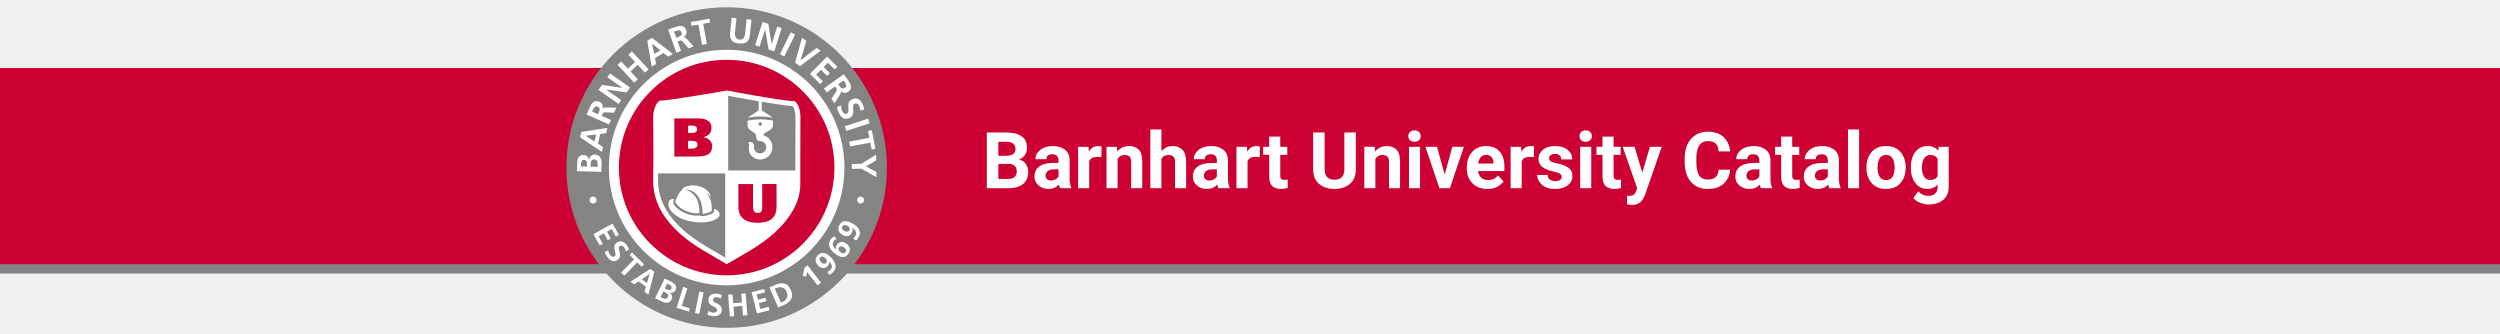
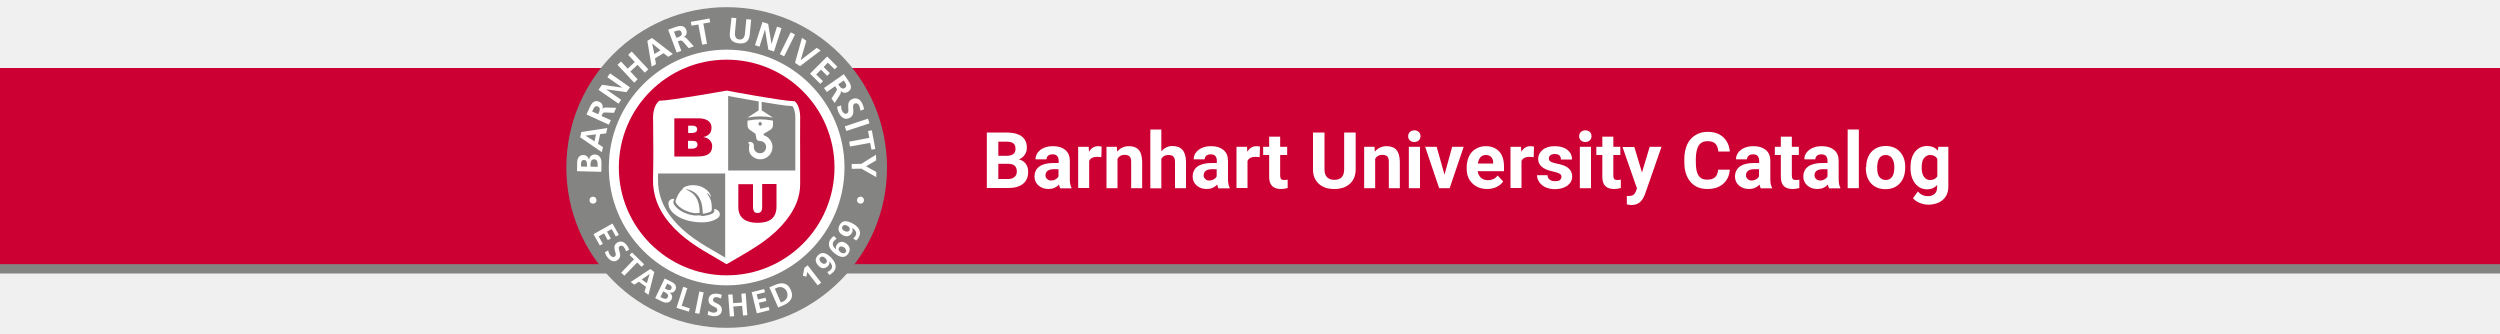
- <svg xmlns="http://www.w3.org/2000/svg" viewBox="0 0 1500 200">
-   <defs>
-     <style>
-       .cls-1 {
-         letter-spacing: 0em;
-       }
- 
-       .cls-2, .cls-3 {
-         fill: #fff;
-       }
- 
-       .cls-3 {
-         font-family: Roboto, 'Roboto';
-         font-size: 47px;
-         font-weight: 700;
-       }
- 
-       .cls-4 {
-         fill: none;
-         stroke-width: 1.77px;
-       }
- 
-       .cls-4, .cls-5 {
-         stroke: #fff;
-         stroke-miterlimit: 10;
-       }
- 
-       .cls-6 {
-         letter-spacing: 0em;
-       }
- 
-       .cls-7 {
-         letter-spacing: 0em;
-       }
- 
-       .cls-8 {
-         fill: #848482;
-       }
- 
-       .cls-9 {
-         letter-spacing: -.01em;
-       }
- 
-       .cls-10, .cls-5 {
-         fill: #c03;
-       }
- 
-       .cls-11 {
-         letter-spacing: .02em;
-       }
- 
-       .cls-5 {
-         stroke-width: 6px;
-       }
- 
-       .cls-12 {
-         letter-spacing: 0em;
-       }
- 
-       .cls-13 {
-         letter-spacing: 0em;
-       }
-     </style>
-   </defs>
-   <g id="Layer_2" data-name="Layer 2">
+ <svg xmlns="http://www.w3.org/2000/svg" version="1.1" id="Layer_1" x="0px" y="0px" viewBox="0 0 1500 200" style="enable-background:new 0 0 1500 200;" xml:space="preserve">
+   <style type="text/css">
+ 	.st0{fill:#848482;}
+ 	.st1{fill:#CC0033;}
+ 	.st2{fill:#CC0033;stroke:#FFFFFF;stroke-width:6;stroke-miterlimit:10;}
+ 	.st3{fill:#FFFFFF;}
+ 	.st4{fill:none;stroke:#FFFFFF;stroke-width:1.77;stroke-miterlimit:10;}
+ 	.st5{enable-background:new    ;}
+ </style>
+   <g id="Layer_2_00000153693055848639387240000000589704853109361339_">
    <g>
-       <rect class="cls-8" x="-8.06" y="46.44" width="1584" height="117.69" />
-       <rect class="cls-10" x="-8.06" y="40.8" width="1584" height="117.69" />
+       <rect x="-8.1" y="46.4" class="st0" width="1584" height="117.7" />
+       <rect x="-8.1" y="40.8" class="st1" width="1584" height="117.7" />
    </g>
  </g>
-   <g id="Layer_1" data-name="Layer 1">
+   <g id="Layer_1_00000124160231813867865710000018207183748672331707_">
    <g>
      <g>
-         <circle class="cls-8" cx="436" cy="100.54" r="96.16" />
-         <circle class="cls-5" cx="436" cy="100.54" r="67.66" />
+         <circle class="st0" cx="436" cy="100.5" r="96.2" />
+         <circle class="st2" cx="436" cy="100.5" r="67.7" />
        <g>
-           <path class="cls-2" d="m367.55,134.11l3.76,6.79-1.81,1-2.48-4.48-2.84,1.57,2.27,4.1-1.81,1-2.27-4.1-3.23,1.79,2.5,4.52-1.81,1-3.78-6.82,11.51-6.37Z" />
-           <path class="cls-2" d="m375.56,150.81c-.22-.88-.61-1.74-1.17-2.47-.55-.72-1.57-1.41-2.71-.54-1.81,1.38,2.45,5.38-1.05,8.06-2.29,1.75-4.54.6-6.16-1.51-.87-1.14-1.11-1.76-1.64-2.99l2.04-1.25c.16,1.02.53,2.03,1.16,2.86.61.79,1.82,1.55,2.77.83,1.99-1.52-2.33-5.48,1.13-8.12,2.34-1.78,4.57-.62,5.98,1.22.69.9,1.21,1.83,1.54,2.79l-1.87,1.12Z" />
-           <path class="cls-2" d="m380.44,155.59l-2.7-2.63,1.45-1.48,7.28,7.11-1.45,1.48-2.7-2.63-7.74,7.93-1.89-1.84,7.74-7.93Z" />
-           <path class="cls-2" d="m390.18,161.36l2.41,1.75-3.53,13.68-2.37-1.71.85-3.11-4.32-3.13-2.7,1.77-2.21-1.6,11.87-7.65Zm-.37,2.99l-.03-.02-4.72,3.28,3.11,2.25,1.64-5.51Z" />
-           <path class="cls-2" d="m398.83,167.12l4.13,2.02c1.52.74,3.59,2.3,2.33,4.89-.69,1.41-2.12,1.92-3.65,1.49l-.02.03c1.53.94,2.11,2.56,1.39,4.02-1.46,2.98-4.35,2.11-5.84,1.38l-4.13-2.02,5.78-11.82Zm-2.5,11.12l1.12.55c1.1.54,2.57.92,3.24-.45.75-1.54-.38-2.39-1.57-2.97l-1.12-.55-1.67,3.42Zm2.53-5.18l.96.47c1,.49,2.34.87,2.94-.35.67-1.37-.48-2.06-1.57-2.59l-.91-.45-1.42,2.91Z" />
-           <path class="cls-2" d="m409.92,172.15l2.52.8-3.35,10.56,4.87,1.54-.63,1.98-7.38-2.34,3.98-12.54Z" />
-           <path class="cls-2" d="m419.6,174.91l2.59.52-2.6,12.89-2.59-.52,2.6-12.89Z" />
-           <path class="cls-2" d="m432.64,179.08c-.8-.43-1.7-.71-2.62-.79-.9-.08-2.1.22-2.22,1.65-.19,2.27,5.64,1.8,5.26,6.19-.24,2.87-2.61,3.77-5.25,3.55-1.43-.12-2.05-.36-3.32-.79l.44-2.35c.86.56,1.87.97,2.9,1.06,1,.08,2.37-.31,2.47-1.49.21-2.5-5.62-1.95-5.26-6.29.25-2.93,2.61-3.81,4.92-3.61,1.13.1,2.17.33,3.1.73l-.43,2.14Z" />
-           <path class="cls-2" d="m436.86,176.84l2.63-.21.42,5.3,5.26-.42-.42-5.3,2.63-.21,1.04,13.11-2.63.21-.46-5.75-5.26.42.46,5.75-2.63.21-1.04-13.11Z" />
-           <path class="cls-2" d="m450.95,175.3l7.53-1.89.5,2.01-4.97,1.24.79,3.14,4.55-1.14.5,2.01-4.55,1.14.9,3.58,5.01-1.25.5,2.01-7.57,1.89-3.19-12.76Z" />
-           <path class="cls-2" d="m461.65,172.44l3.3-1.44c3.69-1.62,7.5-1.8,9.59,2.98,2.09,4.78-.63,7.45-4.32,9.07l-3.3,1.44-5.27-12.05Zm6.86,9.09l1.35-.59c2.02-.88,3.31-3.24,2.17-5.86-1.15-2.62-3.76-3.27-5.78-2.39l-1.35.59,3.61,8.25Z" />
-           <path class="cls-2" d="m482.72,160.65l1.85-1.43,8.07,10.39-2.08,1.62-6.23-8.02-.65,2.79-2.09-.55,1.14-4.8Z" />
-           <path class="cls-2" d="m496.35,163.17c.7-.29,1.36-.65,1.97-1.29,1.58-1.65.59-3.66-.77-5.08h-.05c.24,1.09-.04,1.95-.81,2.75-1.72,1.79-3.8,1.68-5.56,0-2.05-1.97-2.45-4.28-.38-6.43,2.53-2.64,5.28-1.12,7.51,1.02,2.57,2.47,4.6,6.01,1.65,9.08-.67.69-1.4,1.24-2.26,1.67l-1.3-1.72Zm-1.24-8.4c-.9-.86-2.05-1.24-2.95-.3-.85.88-.34,2.07.5,2.88.92.89,2.15,1.33,3.02.42.89-.92.38-2.09-.57-3Z" />
-           <path class="cls-2" d="m501.97,143.25c-.65.39-1.25.84-1.76,1.57-1.32,1.86-.05,3.71,1.5,4.91h.05c-.38-1.04-.24-1.94.4-2.85,1.44-2.03,3.52-2.21,5.5-.8,2.32,1.65,3.04,3.88,1.31,6.31-2.12,2.98-5.06,1.88-7.58.08-2.9-2.07-5.43-5.28-2.95-8.75.56-.78,1.21-1.43,1.99-1.98l1.54,1.51Zm2.44,8.13c1.01.72,2.21.93,2.96-.13.71-1,.04-2.1-.91-2.78-1.04-.74-2.32-1-3.05.02-.74,1.04-.08,2.12,1,2.89Z" />
-           <path class="cls-2" d="m511.87,143.09c.59-.48,1.11-1.02,1.52-1.81,1.04-2.03-.49-3.68-2.2-4.64l-.05.02c.54.97.52,1.88.02,2.87-1.13,2.21-3.16,2.7-5.32,1.59-2.53-1.3-3.58-3.4-2.22-6.05,1.67-3.26,4.74-2.59,7.49-1.19,3.17,1.62,6.14,4.43,4.2,8.22-.44.86-.98,1.59-1.68,2.25l-1.74-1.27Zm-3.6-7.69c-1.11-.57-2.32-.59-2.91.56-.56,1.09.27,2.08,1.31,2.62,1.14.58,2.44.65,3.01-.47.58-1.14-.23-2.11-1.41-2.71Z" />
+           <path class="st3" d="M367.5,134.1l3.8,6.8l-1.8,1l-2.5-4.5l-2.8,1.6l2.3,4.1l-1.8,1l-2.3-4.1l-3.2,1.8l2.5,4.5l-1.8,1l-3.8-6.8      L367.5,134.1L367.5,134.1z" />
+           <path class="st3" d="M375.6,150.8c-0.2-0.9-0.6-1.7-1.2-2.5c-0.5-0.7-1.6-1.4-2.7-0.5c-1.8,1.4,2.5,5.4-1,8.1      c-2.3,1.8-4.5,0.6-6.2-1.5c-0.9-1.1-1.1-1.8-1.6-3l2-1.2c0.2,1,0.5,2,1.2,2.9c0.6,0.8,1.8,1.6,2.8,0.8c2-1.5-2.3-5.5,1.1-8.1      c2.3-1.8,4.6-0.6,6,1.2c0.7,0.9,1.2,1.8,1.5,2.8L375.6,150.8L375.6,150.8z" />
+           <path class="st3" d="M380.4,155.6l-2.7-2.6l1.5-1.5l7.3,7.1l-1.5,1.5l-2.7-2.6l-7.7,7.9l-1.9-1.8L380.4,155.6L380.4,155.6z" />
+           <path class="st3" d="M390.2,161.4l2.4,1.8l-3.5,13.7l-2.4-1.7l0.9-3.1l-4.3-3.1l-2.7,1.8l-2.2-1.6L390.2,161.4z M389.8,164.4      L389.8,164.4l-4.8,3.3l3.1,2.2L389.8,164.4z" />
+           <path class="st3" d="M398.8,167.1l4.1,2c1.5,0.7,3.6,2.3,2.3,4.9c-0.7,1.4-2.1,1.9-3.6,1.5l0,0c1.5,0.9,2.1,2.6,1.4,4      c-1.5,3-4.4,2.1-5.8,1.4l-4.1-2L398.8,167.1L398.8,167.1z M396.3,178.2l1.1,0.6c1.1,0.5,2.6,0.9,3.2-0.4c0.8-1.5-0.4-2.4-1.6-3      l-1.1-0.6L396.3,178.2L396.3,178.2z M398.9,173.1l1,0.5c1,0.5,2.3,0.9,2.9-0.4c0.7-1.4-0.5-2.1-1.6-2.6l-0.9-0.4L398.9,173.1      L398.9,173.1z" />
+           <path class="st3" d="M409.9,172.1l2.5,0.8l-3.4,10.6l4.9,1.5l-0.6,2l-7.4-2.3L409.9,172.1L409.9,172.1z" />
+           <path class="st3" d="M419.6,174.9l2.6,0.5l-2.6,12.9l-2.6-0.5L419.6,174.9z" />
+           <path class="st3" d="M432.6,179.1c-0.8-0.4-1.7-0.7-2.6-0.8c-0.9-0.1-2.1,0.2-2.2,1.6c-0.2,2.3,5.6,1.8,5.3,6.2      c-0.2,2.9-2.6,3.8-5.2,3.6c-1.4-0.1-2-0.4-3.3-0.8l0.4-2.4c0.9,0.6,1.9,1,2.9,1.1c1,0.1,2.4-0.3,2.5-1.5      c0.2-2.5-5.6-1.9-5.3-6.3c0.2-2.9,2.6-3.8,4.9-3.6c1.1,0.1,2.2,0.3,3.1,0.7L432.6,179.1L432.6,179.1z" />
+           <path class="st3" d="M436.9,176.8l2.6-0.2l0.4,5.3l5.3-0.4l-0.4-5.3l2.6-0.2l1,13.1l-2.6,0.2l-0.5-5.8l-5.3,0.4l0.5,5.8      l-2.6,0.2L436.9,176.8z" />
+           <path class="st3" d="M451,175.3l7.5-1.9l0.5,2l-5,1.2l0.8,3.1l4.5-1.1l0.5,2l-4.5,1.1l0.9,3.6l5-1.2l0.5,2l-7.6,1.9L451,175.3      L451,175.3z" />
+           <path class="st3" d="M461.6,172.4l3.3-1.4c3.7-1.6,7.5-1.8,9.6,3s-0.6,7.4-4.3,9.1l-3.3,1.4L461.6,172.4L461.6,172.4z       M468.5,181.5l1.4-0.6c2-0.9,3.3-3.2,2.2-5.9c-1.1-2.6-3.8-3.3-5.8-2.4l-1.4,0.6L468.5,181.5z" />
+           <path class="st3" d="M482.7,160.6l1.9-1.4l8.1,10.4l-2.1,1.6l-6.2-8l-0.6,2.8l-2.1-0.6L482.7,160.6L482.7,160.6z" />
+           <path class="st3" d="M496.4,163.2c0.7-0.3,1.4-0.6,2-1.3c1.6-1.6,0.6-3.7-0.8-5.1h0c0.2,1.1,0,1.9-0.8,2.8      c-1.7,1.8-3.8,1.7-5.6,0c-2-2-2.5-4.3-0.4-6.4c2.5-2.6,5.3-1.1,7.5,1c2.6,2.5,4.6,6,1.6,9.1c-0.7,0.7-1.4,1.2-2.3,1.7      L496.4,163.2L496.4,163.2z M495.1,154.8c-0.9-0.9-2-1.2-3-0.3c-0.9,0.9-0.3,2.1,0.5,2.9c0.9,0.9,2.1,1.3,3,0.4      C496.6,156.9,496.1,155.7,495.1,154.8L495.1,154.8z" />
+           <path class="st3" d="M502,143.2c-0.6,0.4-1.2,0.8-1.8,1.6c-1.3,1.9,0,3.7,1.5,4.9h0c-0.4-1-0.2-1.9,0.4-2.9      c1.4-2,3.5-2.2,5.5-0.8c2.3,1.6,3,3.9,1.3,6.3c-2.1,3-5.1,1.9-7.6,0.1c-2.9-2.1-5.4-5.3-3-8.8c0.6-0.8,1.2-1.4,2-2L502,143.2      L502,143.2z M504.4,151.4c1,0.7,2.2,0.9,3-0.1c0.7-1,0-2.1-0.9-2.8c-1-0.7-2.3-1-3,0C502.7,149.5,503.3,150.6,504.4,151.4z" />
+           <path class="st3" d="M511.9,143.1c0.6-0.5,1.1-1,1.5-1.8c1-2-0.5-3.7-2.2-4.6l0,0c0.5,1,0.5,1.9,0,2.9c-1.1,2.2-3.2,2.7-5.3,1.6      c-2.5-1.3-3.6-3.4-2.2-6.1c1.7-3.3,4.7-2.6,7.5-1.2c3.2,1.6,6.1,4.4,4.2,8.2c-0.4,0.9-1,1.6-1.7,2.2L511.9,143.1L511.9,143.1z       M508.3,135.4c-1.1-0.6-2.3-0.6-2.9,0.6c-0.6,1.1,0.3,2.1,1.3,2.6c1.1,0.6,2.4,0.6,3-0.5C510.3,137,509.4,136,508.3,135.4      L508.3,135.4z" />
        </g>
-         <path class="cls-2" d="m355.84,122.15c-1.16,0-2.1-.94-2.1-2.1s.94-2.1,2.1-2.1,2.1.94,2.1,2.1-.94,2.1-2.1,2.1Z" />
-         <path class="cls-2" d="m516.35,122.15c-1.16,0-2.1-.94-2.1-2.1s.94-2.1,2.1-2.1,2.1.94,2.1,2.1-.94,2.1-2.1,2.1Z" />
+         <path class="st3" d="M355.8,122.2c-1.2,0-2.1-0.9-2.1-2.1s0.9-2.1,2.1-2.1s2.1,0.9,2.1,2.1S357,122.2,355.8,122.2z" />
+         <path class="st3" d="M516.3,122.2c-1.2,0-2.1-0.9-2.1-2.1s0.9-2.1,2.1-2.1s2.1,0.9,2.1,2.1S517.5,122.2,516.3,122.2z" />
        <g>
-           <path class="cls-2" d="m346.16,102.73l.14-5.12c.05-1.89.68-4.71,3.89-4.62,1.74.05,2.93,1.26,3.2,3.01h.04c.24-1.99,1.63-3.32,3.43-3.27,3.7.1,4.15,3.44,4.1,5.28l-.14,5.12-14.66-.41Zm6-2.78l.03-1.2c.03-1.24-.2-2.78-1.71-2.82-1.7-.05-1.87,1.44-1.91,2.78l-.03,1.13,3.61.1Zm6.43.18l.04-1.39c.04-1.37-.25-3.03-1.95-3.08-1.91-.05-2.25,1.49-2.29,2.96l-.04,1.39,4.24.12Z" />
-           <path class="cls-2" d="m348.09,82.37l.73-3.24,15.57-2.39-.72,3.18-3.56.49-1.31,5.8,3,1.99-.67,2.97-13.05-8.8Zm3.23-.93v.04s5.43,3.4,5.43,3.4l.94-4.18-6.37.74Z" />
-           <path class="cls-2" d="m351.93,68.7l1.29-2.9c1.28-2.88,2.71-6.36,6.43-4.71,1.57.7,2.41,2.33,1.88,4.15l.04.02c.38-.7,1.3-.8,2.01-.81l6.2.18-1.33,3-4.9-.24c-1.17-.06-1.71.12-2.21,1.25l-.38.86,5.57,2.47-1.19,2.69-13.4-5.95Zm6.92-.15l.39-.88c.59-1.33,1.07-2.93-.6-3.67-1.61-.72-2.41.72-3.01,2.07l-.39.88,3.61,1.6Z" />
-           <path class="cls-2" d="m359.07,53.93l2.08-2.96,12.19,1.73.02-.03-8.97-6.3,1.62-2.3,12,8.43-2.07,2.94-12.2-1.71-.02.03,8.97,6.3-1.62,2.3-12-8.43Z" />
-           <path class="cls-2" d="m370.54,38.87l2.15-2,4.04,4.33,4.3-4.01-4.04-4.33,2.15-2.01,10,10.73-2.15,2.01-4.38-4.7-4.3,4.01,4.38,4.7-2.15,2.01-10-10.73Z" />
-           <path class="cls-2" d="m388.37,24.45l2.84-1.71,12.49,9.6-2.79,1.68-2.81-2.23-5.09,3.06.63,3.54-2.61,1.57-2.66-15.51Zm2.9,1.69l-.04.02,1.3,6.28,3.67-2.21-4.94-4.09Z" />
-           <path class="cls-2" d="m400.88,17.78l2.98-1.08c2.96-1.07,6.47-2.44,7.85,1.39.58,1.62-.02,3.36-1.69,4.23v.04c.79-.21,1.49.38,1.99.9l4.16,4.6-3.08,1.11-3.21-3.71c-.77-.89-1.26-1.15-2.43-.73l-.89.32,2.07,5.73-2.77,1-4.97-13.8Zm4.89,4.89l.91-.33c1.36-.49,2.85-1.25,2.23-2.97-.6-1.66-2.19-1.24-3.57-.74l-.91.33,1.34,3.72Z" />
-           <path class="cls-2" d="m419.04,14.74l-4.14.74-.41-2.27,11.17-2,.41,2.27-4.14.74,2.18,12.16-2.89.52-2.18-12.16Z" />
-           <path class="cls-2" d="m438.94,10.64l2.93.29-.83,8.43c-.25,2.49.39,4.2,2.63,4.42,2.24.22,3.19-1.33,3.44-3.82l.83-8.43,2.93.29-.92,9.33c-.39,3.91-2.76,5.3-6.5,4.93s-5.8-2.2-5.41-6.11l.92-9.33Z" />
-           <path class="cls-2" d="m457.53,13.19l3.44,1.1,1.99,12.15h.04s3.33-10.44,3.33-10.44l2.68.86-4.46,13.97-3.42-1.09-2.01-12.15h-.04s-3.33,10.44-3.33,10.44l-2.68-.86,4.46-13.97Z" />
-           <path class="cls-2" d="m474.44,19.41l2.64,1.3-6.5,13.14-2.64-1.3,6.5-13.14Z" />
-           <path class="cls-2" d="m481.2,22.7l2.6,1.79-3.42,11.62.03.02,9.59-7.38,2.41,1.65-12.38,9.28-2.98-2.05,4.15-14.94Z" />
-           <path class="cls-2" d="m496.26,33.91l6.15,6.1-1.63,1.64-4.06-4.02-2.54,2.57,3.71,3.68-1.63,1.64-3.71-3.68-2.9,2.92,4.09,4.05-1.63,1.64-6.17-6.13,10.33-10.41Z" />
-           <path class="cls-2" d="m506.31,44.54l1.84,2.59c1.83,2.57,4.09,5.57.77,7.93-1.4,1-3.24.88-4.53-.49l-.03.02c.41.69.03,1.53-.33,2.14l-3.31,5.24-1.9-2.67,2.71-4.09c.65-.97.77-1.53.05-2.54l-.55-.77-4.97,3.53-1.7-2.4,11.95-8.5Zm-3.4,6.02l.56.79c.84,1.18,1.97,2.41,3.46,1.35,1.44-1.02.61-2.44-.24-3.64l-.56-.79-3.22,2.29Z" />
-           <path class="cls-2" d="m516.21,66.45c-.04-1.01-.27-2.03-.72-2.96-.43-.91-1.39-1.9-2.83-1.21-2.29,1.1,1.44,6.44-2.99,8.55-2.9,1.39-5.1-.38-6.37-3.06-.69-1.44-.81-2.18-1.11-3.64l2.51-.89c-.06,1.15.12,2.34.61,3.39.48,1,1.63,2.11,2.83,1.54,2.52-1.2-1.29-6.51,3.09-8.6,2.96-1.41,5.13.37,6.25,2.7.54,1.14.9,2.27,1.04,3.39l-2.3.79Z" />
-           <path class="cls-2" d="m520.84,71.18l.92,2.8-13.94,4.56-.92-2.8,13.94-4.56Z" />
-           <path class="cls-2" d="m521.62,82.67l-.78-4.13,2.27-.43,2.12,11.15-2.27.43-.78-4.13-12.14,2.31-.55-2.89,12.14-2.31Z" />
-           <path class="cls-2" d="m516.85,98.3l8.78-5.5.06,3.44-6.1,3.56,6.21,3.43.05,3.11-8.95-5.11-5.8.09-.05-2.94,5.8-.09Z" />
+           <path class="st3" d="M346.2,102.7l0.1-5.1c0-1.9,0.7-4.7,3.9-4.6c1.7,0.1,2.9,1.3,3.2,3h0c0.2-2,1.6-3.3,3.4-3.3      c3.7,0.1,4.1,3.4,4.1,5.3l-0.1,5.1L346.2,102.7L346.2,102.7z M352.2,100l0-1.2c0-1.2-0.2-2.8-1.7-2.8c-1.7-0.1-1.9,1.4-1.9,2.8      l0,1.1L352.2,100L352.2,100z M358.6,100.1l0-1.4c0-1.4-0.2-3-2-3.1c-1.9-0.1-2.2,1.5-2.3,3l0,1.4L358.6,100.1L358.6,100.1z" />
+           <path class="st3" d="M348.1,82.4l0.7-3.2l15.6-2.4l-0.7,3.2l-3.6,0.5l-1.3,5.8l3,2l-0.7,3L348.1,82.4L348.1,82.4z M351.3,81.4      L351.3,81.4l5.4,3.4l0.9-4.2L351.3,81.4z" />
+           <path class="st3" d="M351.9,68.7l1.3-2.9c1.3-2.9,2.7-6.4,6.4-4.7c1.6,0.7,2.4,2.3,1.9,4.2l0,0c0.4-0.7,1.3-0.8,2-0.8l6.2,0.2      l-1.3,3l-4.9-0.2c-1.2-0.1-1.7,0.1-2.2,1.2l-0.4,0.9l5.6,2.5l-1.2,2.7L351.9,68.7L351.9,68.7z M358.9,68.5l0.4-0.9      c0.6-1.3,1.1-2.9-0.6-3.7c-1.6-0.7-2.4,0.7-3,2.1l-0.4,0.9L358.9,68.5L358.9,68.5z" />
+           <path class="st3" d="M359.1,53.9l2.1-3l12.2,1.7l0,0l-9-6.3l1.6-2.3l12,8.4l-2.1,2.9l-12.2-1.7l0,0l9,6.3l-1.6,2.3L359.1,53.9      L359.1,53.9z" />
+           <path class="st3" d="M370.5,38.9l2.1-2l4,4.3l4.3-4l-4-4.3l2.1-2l10,10.7l-2.1,2l-4.4-4.7l-4.3,4l4.4,4.7l-2.1,2L370.5,38.9      L370.5,38.9z" />
+           <path class="st3" d="M388.4,24.5l2.8-1.7l12.5,9.6l-2.8,1.7l-2.8-2.2l-5.1,3.1l0.6,3.5L391,40C391,40,388.4,24.5,388.4,24.5z       M391.3,26.1L391.3,26.1l1.3,6.3l3.7-2.2L391.3,26.1L391.3,26.1z" />
+           <path class="st3" d="M400.9,17.8l3-1.1c3-1.1,6.5-2.4,7.9,1.4c0.6,1.6,0,3.4-1.7,4.2v0c0.8-0.2,1.5,0.4,2,0.9l4.2,4.6l-3.1,1.1      l-3.2-3.7c-0.8-0.9-1.3-1.1-2.4-0.7l-0.9,0.3l2.1,5.7l-2.8,1L400.9,17.8L400.9,17.8z M405.8,22.7l0.9-0.3c1.4-0.5,2.9-1.2,2.2-3      c-0.6-1.7-2.2-1.2-3.6-0.7l-0.9,0.3L405.8,22.7L405.8,22.7z" />
+           <path class="st3" d="M419,14.7l-4.1,0.7l-0.4-2.3l11.2-2l0.4,2.3l-4.1,0.7l2.2,12.2l-2.9,0.5L419,14.7L419,14.7z" />
+           <path class="st3" d="M438.9,10.6l2.9,0.3l-0.8,8.4c-0.2,2.5,0.4,4.2,2.6,4.4s3.2-1.3,3.4-3.8l0.8-8.4l2.9,0.3l-0.9,9.3      c-0.4,3.9-2.8,5.3-6.5,4.9s-5.8-2.2-5.4-6.1L438.9,10.6L438.9,10.6z" />
+           <path class="st3" d="M457.5,13.2l3.4,1.1l2,12.1h0l3.3-10.4l2.7,0.9l-4.5,14l-3.4-1.1l-2-12.1h0L455.7,28l-2.7-0.9L457.5,13.2      L457.5,13.2z" />
+           <path class="st3" d="M474.4,19.4l2.6,1.3l-6.5,13.1l-2.6-1.3L474.4,19.4z" />
+           <path class="st3" d="M481.2,22.7l2.6,1.8l-3.4,11.6l0,0l9.6-7.4l2.4,1.6L480,39.7l-3-2L481.2,22.7L481.2,22.7z" />
+           <path class="st3" d="M496.3,33.9l6.1,6.1l-1.6,1.6l-4.1-4l-2.5,2.6l3.7,3.7l-1.6,1.6l-3.7-3.7l-2.9,2.9l4.1,4l-1.6,1.6l-6.2-6.1      L496.3,33.9L496.3,33.9z" />
+           <path class="st3" d="M506.3,44.5l1.8,2.6c1.8,2.6,4.1,5.6,0.8,7.9c-1.4,1-3.2,0.9-4.5-0.5l0,0c0.4,0.7,0,1.5-0.3,2.1l-3.3,5.2      l-1.9-2.7l2.7-4.1c0.6-1,0.8-1.5,0-2.5l-0.5-0.8l-5,3.5l-1.7-2.4L506.3,44.5L506.3,44.5z M502.9,50.6l0.6,0.8      c0.8,1.2,2,2.4,3.5,1.3c1.4-1,0.6-2.4-0.2-3.6l-0.6-0.8L502.9,50.6z" />
+           <path class="st3" d="M516.2,66.4c0-1-0.3-2-0.7-3c-0.4-0.9-1.4-1.9-2.8-1.2c-2.3,1.1,1.4,6.4-3,8.6c-2.9,1.4-5.1-0.4-6.4-3.1      c-0.7-1.4-0.8-2.2-1.1-3.6l2.5-0.9c-0.1,1.2,0.1,2.3,0.6,3.4c0.5,1,1.6,2.1,2.8,1.5c2.5-1.2-1.3-6.5,3.1-8.6      c3-1.4,5.1,0.4,6.2,2.7c0.5,1.1,0.9,2.3,1,3.4L516.2,66.4L516.2,66.4z" />
+           <path class="st3" d="M520.8,71.2l0.9,2.8l-13.9,4.6l-0.9-2.8L520.8,71.2L520.8,71.2z" />
+           <path class="st3" d="M521.6,82.7l-0.8-4.1l2.3-0.4l2.1,11.2l-2.3,0.4l-0.8-4.1L510,87.9l-0.5-2.9L521.6,82.7L521.6,82.7z" />
+           <path class="st3" d="M516.8,98.3l8.8-5.5l0.1,3.4l-6.1,3.6l6.2,3.4l0,3.1l-9-5.1l-5.8,0.1l0-2.9L516.8,98.3L516.8,98.3z" />
        </g>
-         <path class="cls-2" d="m436.05,156.79c12.97-7.61,25.02-13.62,34.35-25.32,4.91-6.16,8.3-13,8.31-21.11v-7.21h-42.68" />
-         <path class="cls-2" d="m436.05,55.8s-33.83,6.02-39.75,6.02c-2.06,1.69-2.95,5.92-2.93,8.62.12,13.87.29,18.85-.02,32.72h42.67" />
-         <path class="cls-8" d="m436.02,103.15h-42.67v4.14c-.22,9.87,3.23,18.08,9.42,25.46,9.21,10.98,20.77,16.64,33.28,24.05" />
-         <path class="cls-8" d="m436.02,103.15h42.68c.02-15.08-.03-18.19.05-33.27.01-2.29-.8-6.29-2.5-7.73-6.47,0-40.2-6.36-40.2-6.36" />
-         <line class="cls-4" x1="393.35" y1="103.15" x2="478.7" y2="103.15" />
-         <line class="cls-4" x1="436.02" y1="55.8" x2="436.02" y2="156.79" />
+         <path class="st3" d="M436,156.8c13-7.6,25-13.6,34.4-25.3c4.9-6.2,8.3-13,8.3-21.1v-7.2H436" />
+         <path class="st3" d="M436,55.8c0,0-33.8,6-39.8,6c-2.1,1.7-3,5.9-2.9,8.6c0.1,13.9,0.3,18.8,0,32.7H436" />
+         <path class="st0" d="M436,103.2h-42.7v4.1c-0.2,9.9,3.2,18.1,9.4,25.5c9.2,11,20.8,16.6,33.3,24.1" />
+         <path class="st0" d="M436,103.2h42.7c0-15.1,0-18.2,0-33.3c0-2.3-0.8-6.3-2.5-7.7c-6.5,0-40.2-6.4-40.2-6.4" />
+         <line class="st4" x1="393.4" y1="103.2" x2="478.7" y2="103.2" />
+         <line class="st4" x1="436" y1="55.8" x2="436" y2="156.8" />
        <g>
-           <path class="cls-2" d="m426.33,127.04c.44-.21.72-.65.75-1.13.03-.68.03-1.79-.15-3.15-.13-1-.28-2.11-.97-3.7-.85-1.95-1.89-2.94-1.92-3.1,0-.05.85.32,1.49,1.03s1.04,1.54,1.05,1.48c.07-.31-.43-1.63-.62-2.01-.82-1.63-2.42-3.11-4.78-4.15-4.27-1.87-9.25-1.11-11.44.64-.23.19-.04.52-.27.71-2.64,2.22-3.79,5.9-4.22,7.06-.43,1.17,3.4,5.96,10.88,7.15,1.11.18,2.36.08,3.45,0,.12,0,.16-2.87-.59-5.94-1.76-7.14-8.27-8.12-7.65-8.27.14-.03,6.71,0,9.22,7.58,1.02,3.08.93,7.02,1.05,7.02,1.07,0,2.33-.43,3.27-.69.62-.18,1.11-.37,1.45-.53Z" />
-           <path class="cls-2" d="m401.06,121.57c.08-.43.25-.83.53-1.17.82-1.02,1.78-1.06,2.99-1.06-.03.07-.53,1.33-.55,1.38-.22.58-.08,1.28.41,2.11,1.47,2.46,5.71,5.53,11.52,6.43.49.08,1.06.11,1.76.11.83,0,1.68-.05,2.29-.09l-.04-.02c.16.25.93.41,1.38.41.06,0,.29,0,.31,0,.9-.05,2.11-.28,3.69-.72,2.8-.78,3.09-1.95,3.1-2.28,0-.19,0-.32-.01-1.31.88.08,3.65,1.34,3.3,3.67-.35,2.35-5.08,3.78-6.88,4.12-4.44.82-10.99-.03-15.18-1.67-1.9-.74-3.7-1.83-5.27-3.11s-2.95-3.04-3.33-5.14c-.09-.53-.12-1.1-.01-1.64Z" />
+           <path class="st3" d="M426.3,127c0.4-0.2,0.7-0.7,0.8-1.1c0-0.7,0-1.8-0.1-3.2c-0.1-1-0.3-2.1-1-3.7c-0.9-1.9-1.9-2.9-1.9-3.1      c0-0.1,0.9,0.3,1.5,1s1,1.5,1,1.5c0.1-0.3-0.4-1.6-0.6-2c-0.8-1.6-2.4-3.1-4.8-4.2c-4.3-1.9-9.2-1.1-11.4,0.6      c-0.2,0.2,0,0.5-0.3,0.7c-2.6,2.2-3.8,5.9-4.2,7.1c-0.4,1.2,3.4,6,10.9,7.2c1.1,0.2,2.4,0.1,3.5,0c0.1,0,0.2-2.9-0.6-5.9      c-1.8-7.1-8.3-8.1-7.6-8.3c0.1,0,6.7,0,9.2,7.6c1,3.1,0.9,7,1,7c1.1,0,2.3-0.4,3.3-0.7C425.5,127.4,426,127.2,426.3,127z" />
+           <path class="st3" d="M401.1,121.6c0.1-0.4,0.2-0.8,0.5-1.2c0.8-1,1.8-1.1,3-1.1c0,0.1-0.5,1.3-0.5,1.4c-0.2,0.6-0.1,1.3,0.4,2.1      c1.5,2.5,5.7,5.5,11.5,6.4c0.5,0.1,1.1,0.1,1.8,0.1c0.8,0,1.7-0.1,2.3-0.1l0,0c0.2,0.2,0.9,0.4,1.4,0.4c0.1,0,0.3,0,0.3,0      c0.9-0.1,2.1-0.3,3.7-0.7c2.8-0.8,3.1-1.9,3.1-2.3c0-0.2,0-0.3,0-1.3c0.9,0.1,3.6,1.3,3.3,3.7c-0.4,2.4-5.1,3.8-6.9,4.1      c-4.4,0.8-11,0-15.2-1.7c-1.9-0.7-3.7-1.8-5.3-3.1s-3-3-3.3-5.1C401,122.7,401,122.1,401.1,121.6L401.1,121.6z" />
        </g>
-         <path class="cls-2" d="m457.05,66.19l-.02-7.18-1.79-.4.02,7.59-6.74,4.45.48-.09c4.73-.92,9.6-.92,14.33,0l.45.09-6.73-4.46Z" />
-         <path class="cls-2" d="m458.68,79.97l3.47-2.08c1.02-.61,1.64-1.71,1.64-2.89v-2.64l-.45-.09c-4.73-.91-9.59-.9-14.31.04l-.5.1.02,2.78c0,1.08.53,2.09,1.41,2.72,1.38.98,3.28,2.34,3.37,2.4l.64,3.07c.26.78,1.04,1.25,2.08,1.25,2.27,0,4.07,2.06,3.64,4.4-.27,1.47-1.46,2.66-2.93,2.94-2.35.44-4.41-1.37-4.41-3.64,0-.17-.01-.46.01-.68.11-1.03-.42-1.78-.98-2.1-.4-.23-.76-.36-1.23-.36-.25,0-1.16.06-1.25.74-.03.23.61.18.67.92.02.32-.2,1.33-.25,1.97-.08.94.05,1.87.34,2.7.79,2.22,3.45,4.21,6.39,4.21,4.08,0,7.41-3.33,7.41-7.41,0-3.32-2.26-6.23-5.38-7.13l.23-.87c.16-.1.29-.23.37-.37Zm-2.55-4.53c-.58,0-1.05-.47-1.05-1.05s.47-1.05,1.05-1.05,1.05.47,1.05,1.05-.47,1.05-1.05,1.05Z" />
-         <path class="cls-2" d="m436.05,158.51l-.75-.44c-1.9-1.13-3.81-2.23-5.65-3.29-10.3-5.95-20.04-11.57-28.01-21.08-6.79-8.1-9.99-16.75-9.77-26.44.26-11.7.18-20.08.08-30.69-.02-1.95-.04-3.98-.06-6.12-.02-2.76.88-7.65,3.47-9.77l.41-.34h.53c5.72,0,39.15-5.94,39.49-6l.27-.05.27.05c.34.06,33.67,6.34,39.93,6.34h.54l.41.35c2.23,1.88,3.05,6.44,3.03,8.86-.06,9.79-.05,17.65-.05,25.96,0,4.53,0,9.23,0,14.51-.01,7.56-2.83,14.76-8.63,22.03-8.3,10.41-18.75,16.43-29.8,22.8-1.63.94-3.29,1.89-4.95,2.87l-.75.44Zm-39.14-95.23c-1.3,1.45-2.08,4.71-2.06,7.14.02,2.14.04,4.17.06,6.12.1,10.64.19,19.04-.08,30.79-.2,8.94,2.77,16.95,9.08,24.47,7.64,9.11,17.15,14.6,27.22,20.42,1.61.93,3.26,1.88,4.93,2.86,1.42-.83,2.83-1.64,4.22-2.44,10.81-6.23,21.01-12.11,28.96-22.08,5.44-6.82,7.97-13.24,7.98-20.19,0-5.28,0-9.98,0-14.5,0-8.32,0-16.18.05-25.98.01-2.05-.69-5.01-1.67-6.25-7.49-.33-36.26-5.7-39.57-6.32-3.32.59-32.11,5.67-39.13,5.98Z" />
-         <path class="cls-10" d="m404.6,71.02h14.4c3.97,0,7.87,1.28,7.87,5.64,0,3.15-1.67,4.82-4.72,5.61v.07c3.18.43,5.15,2.92,5.15,5.21,0,5.77-4.66,6.36-9.41,6.36h-13.28v-22.89Zm8.26,8.76h2.2c1.54,0,3.21-.46,3.21-2.2s-1.44-2.23-3.02-2.23h-2.39v4.43Zm0,9.41h2.3c1.61,0,3.34-.59,3.34-2.36,0-1.97-1.64-2.33-3.28-2.33h-2.36v4.69Z" />
-         <path class="cls-10" d="m451.84,123.98c0,2.16.63,3.8,2.73,3.8,2.3,0,2.78-1.55,2.78-3.78l-.03-13.61,8.59-.02.03,13.45c.02,7.41-4.53,9.85-11.45,9.87-6.39.02-11.42-2.59-11.44-9.35l-.04-13.9,8.79-.02.03,13.58Z" />
+         <path class="st3" d="M457,66.2l0-7.2l-1.8-0.4l0,7.6l-6.7,4.4l0.5-0.1c4.7-0.9,9.6-0.9,14.3,0l0.5,0.1     C463.8,70.6,457,66.2,457,66.2z" />
+         <path class="st3" d="M458.7,80l3.5-2.1c1-0.6,1.6-1.7,1.6-2.9v-2.6l-0.5-0.1c-4.7-0.9-9.6-0.9-14.3,0l-0.5,0.1l0,2.8     c0,1.1,0.5,2.1,1.4,2.7c1.4,1,3.3,2.3,3.4,2.4l0.6,3.1c0.3,0.8,1,1.2,2.1,1.2c2.3,0,4.1,2.1,3.6,4.4c-0.3,1.5-1.5,2.7-2.9,2.9     c-2.4,0.4-4.4-1.4-4.4-3.6c0-0.2,0-0.5,0-0.7c0.1-1-0.4-1.8-1-2.1c-0.4-0.2-0.8-0.4-1.2-0.4c-0.2,0-1.2,0.1-1.2,0.7     c0,0.2,0.6,0.2,0.7,0.9c0,0.3-0.2,1.3-0.2,2c-0.1,0.9,0,1.9,0.3,2.7c0.8,2.2,3.5,4.2,6.4,4.2c4.1,0,7.4-3.3,7.4-7.4     c0-3.3-2.3-6.2-5.4-7.1l0.2-0.9C458.5,80.2,458.6,80.1,458.7,80L458.7,80z M456.1,75.4c-0.6,0-1-0.5-1-1.1s0.5-1.1,1-1.1     s1,0.5,1,1.1S456.7,75.4,456.1,75.4z" />
+         <path class="st3" d="M436,158.5l-0.8-0.4c-1.9-1.1-3.8-2.2-5.6-3.3c-10.3-5.9-20-11.6-28-21.1c-6.8-8.1-10-16.8-9.8-26.4     c0.3-11.7,0.2-20.1,0.1-30.7c0-1.9,0-4-0.1-6.1c0-2.8,0.9-7.7,3.5-9.8l0.4-0.3h0.5c5.7,0,39.1-5.9,39.5-6l0.3,0l0.3,0     c0.3,0.1,33.7,6.3,39.9,6.3h0.5l0.4,0.3c2.2,1.9,3,6.4,3,8.9c-0.1,9.8,0,17.7,0,26c0,4.5,0,9.2,0,14.5c0,7.6-2.8,14.8-8.6,22     c-8.3,10.4-18.8,16.4-29.8,22.8c-1.6,0.9-3.3,1.9-5,2.9L436,158.5L436,158.5z M396.9,63.3c-1.3,1.4-2.1,4.7-2.1,7.1     c0,2.1,0,4.2,0.1,6.1c0.1,10.6,0.2,19-0.1,30.8c-0.2,8.9,2.8,17,9.1,24.5c7.6,9.1,17.1,14.6,27.2,20.4c1.6,0.9,3.3,1.9,4.9,2.9     c1.4-0.8,2.8-1.6,4.2-2.4c10.8-6.2,21-12.1,29-22.1c5.4-6.8,8-13.2,8-20.2c0-5.3,0-10,0-14.5c0-8.3,0-16.2,0-26     c0-2.1-0.7-5-1.7-6.2c-7.5-0.3-36.3-5.7-39.6-6.3C432.7,57.9,403.9,63,396.9,63.3L396.9,63.3z" />
+         <path class="st1" d="M404.6,71H419c4,0,7.9,1.3,7.9,5.6c0,3.2-1.7,4.8-4.7,5.6v0.1c3.2,0.4,5.1,2.9,5.1,5.2     c0,5.8-4.7,6.4-9.4,6.4h-13.3L404.6,71L404.6,71z M412.9,79.8h2.2c1.5,0,3.2-0.5,3.2-2.2s-1.4-2.2-3-2.2h-2.4V79.8z M412.9,89.2     h2.3c1.6,0,3.3-0.6,3.3-2.4c0-2-1.6-2.3-3.3-2.3h-2.4V89.2z" />
+         <path class="st1" d="M451.8,124c0,2.2,0.6,3.8,2.7,3.8c2.3,0,2.8-1.6,2.8-3.8l0-13.6l8.6,0l0,13.4c0,7.4-4.5,9.9-11.5,9.9     c-6.4,0-11.4-2.6-11.4-9.3l0-13.9l8.8,0L451.8,124L451.8,124z" />
      </g>
-       <text class="cls-3" transform="translate(589.12 112.92)">
-         <tspan x="0" y="0">Barnhart University Catalog</tspan>
-       </text>
+       <g class="st5">
+         <path class="st3" d="M592.1,112.9V79.5h11.7c4.1,0,7.1,0.8,9.2,2.3c2.1,1.6,3.1,3.8,3.1,6.8c0,1.6-0.4,3.1-1.3,4.3     c-0.8,1.2-2,2.2-3.5,2.7c1.7,0.4,3.1,1.3,4.1,2.6c1,1.3,1.5,2.9,1.5,4.8c0,3.2-1,5.6-3.1,7.3c-2.1,1.7-5,2.5-8.8,2.5H592.1z      M599,93.5h5.1c3.5-0.1,5.2-1.4,5.2-4.2c0-1.5-0.4-2.6-1.3-3.3c-0.9-0.7-2.3-1-4.2-1H599V93.5z M599,98.4v9h5.9     c1.6,0,2.9-0.4,3.8-1.2c0.9-0.8,1.4-1.8,1.4-3.2c0-3.1-1.6-4.6-4.8-4.7H599z" />
+         <path class="st3" d="M636.1,112.9c-0.3-0.6-0.5-1.3-0.7-2.2c-1.6,1.8-3.7,2.7-6.3,2.7c-2.4,0-4.4-0.7-6-2.1     c-1.6-1.4-2.4-3.2-2.4-5.3c0-2.6,1-4.7,2.9-6.1c2-1.4,4.8-2.1,8.5-2.1h3.1v-1.4c0-1.1-0.3-2.1-0.9-2.8c-0.6-0.7-1.5-1-2.8-1     c-1.1,0-2,0.3-2.6,0.8c-0.6,0.5-1,1.3-1,2.2h-6.6c0-1.4,0.4-2.8,1.3-4c0.9-1.2,2.1-2.2,3.8-2.9c1.6-0.7,3.4-1,5.5-1     c3.1,0,5.5,0.8,7.3,2.3c1.8,1.5,2.7,3.7,2.7,6.5v10.8c0,2.4,0.3,4.1,1,5.3v0.4H636.1z M630.6,108.3c1,0,1.9-0.2,2.7-0.7     c0.8-0.4,1.4-1,1.8-1.8v-4.3h-2.5c-3.3,0-5.1,1.1-5.3,3.4l0,0.4c0,0.8,0.3,1.5,0.9,2C628.8,108,629.6,108.3,630.6,108.3z" />
+         <path class="st3" d="M660.8,94.3c-0.9-0.1-1.7-0.2-2.4-0.2c-2.5,0-4.2,0.8-4.9,2.5v16.2h-6.6V88.1h6.3l0.2,3     c1.3-2.3,3.2-3.4,5.5-3.4c0.7,0,1.4,0.1,2.1,0.3L660.8,94.3z" />
+         <path class="st3" d="M670.1,88.1l0.2,2.9c1.8-2.2,4.2-3.3,7.1-3.3c2.6,0,4.6,0.8,5.9,2.3c1.3,1.5,1.9,3.9,2,6.9v16h-6.6V97     c0-1.4-0.3-2.4-0.9-3.1c-0.6-0.6-1.6-1-3.1-1c-1.9,0-3.3,0.8-4.2,2.4v17.6h-6.6V88.1H670.1z" />
+         <path class="st3" d="M696.8,90.8c1.8-2.1,4-3.2,6.6-3.2c5.4,0,8.1,3.1,8.2,9.4v15.9H705V97.2c0-1.4-0.3-2.5-0.9-3.2     c-0.6-0.7-1.6-1-3.1-1c-1.9,0-3.4,0.8-4.2,2.3v17.7h-6.6V77.7h6.6V90.8z" />
+         <path class="st3" d="M731,112.9c-0.3-0.6-0.5-1.3-0.7-2.2c-1.6,1.8-3.7,2.7-6.3,2.7c-2.4,0-4.4-0.7-6-2.1     c-1.6-1.4-2.4-3.2-2.4-5.3c0-2.6,1-4.7,2.9-6.1c2-1.4,4.8-2.1,8.5-2.1h3.1v-1.4c0-1.1-0.3-2.1-0.9-2.8c-0.6-0.7-1.5-1-2.8-1     c-1.1,0-2,0.3-2.6,0.8c-0.6,0.5-1,1.3-1,2.2h-6.6c0-1.4,0.4-2.8,1.3-4c0.9-1.2,2.1-2.2,3.8-2.9c1.6-0.7,3.4-1,5.5-1     c3.1,0,5.5,0.8,7.3,2.3c1.8,1.5,2.7,3.7,2.7,6.5v10.8c0,2.4,0.3,4.1,1,5.3v0.4H731z M725.5,108.3c1,0,1.9-0.2,2.7-0.7     c0.8-0.4,1.4-1,1.8-1.8v-4.3h-2.5c-3.3,0-5.1,1.1-5.3,3.4l0,0.4c0,0.8,0.3,1.5,0.9,2C723.7,108,724.5,108.3,725.5,108.3z" />
+         <path class="st3" d="M755.8,94.3c-0.9-0.1-1.7-0.2-2.4-0.2c-2.5,0-4.2,0.8-4.9,2.5v16.2h-6.6V88.1h6.3l0.2,3     c1.3-2.3,3.2-3.4,5.5-3.4c0.7,0,1.4,0.1,2.1,0.3L755.8,94.3z" />
+         <path class="st3" d="M768.1,82v6.1h4.2V93h-4.2v12.4c0,0.9,0.2,1.6,0.5,2c0.4,0.4,1,0.6,2,0.6c0.7,0,1.4-0.1,2-0.2v5     c-1.3,0.4-2.6,0.6-4,0.6c-4.7,0-7-2.3-7.1-7V93h-3.6v-4.9h3.6V82H768.1z" />
+         <path class="st3" d="M813.4,79.5v22c0,3.7-1.1,6.5-3.4,8.7c-2.3,2.1-5.4,3.2-9.4,3.2c-3.9,0-7-1-9.3-3.1     c-2.3-2.1-3.5-4.9-3.5-8.5V79.5h6.9v22.1c0,2.2,0.5,3.8,1.6,4.8c1,1,2.5,1.5,4.3,1.5c3.9,0,5.8-2,5.9-6.1V79.5H813.4z" />
+         <path class="st3" d="M824.7,88.1l0.2,2.9c1.8-2.2,4.2-3.3,7.1-3.3c2.6,0,4.6,0.8,5.9,2.3c1.3,1.5,1.9,3.9,2,6.9v16h-6.6V97     c0-1.4-0.3-2.4-0.9-3.1c-0.6-0.6-1.6-1-3.1-1c-1.9,0-3.3,0.8-4.2,2.4v17.6h-6.6V88.1H824.7z" />
+         <path class="st3" d="M844.9,81.7c0-1,0.3-1.8,1-2.5c0.7-0.6,1.6-1,2.7-1c1.1,0,2,0.3,2.7,1c0.7,0.6,1,1.5,1,2.5     c0,1-0.3,1.8-1,2.5s-1.6,1-2.7,1c-1.1,0-2-0.3-2.7-1S844.9,82.7,844.9,81.7z M852,112.9h-6.7V88.1h6.7V112.9z" />
+         <path class="st3" d="M866.7,104.8l4.6-16.7h6.9l-8.4,24.8h-6.3l-8.4-24.8h6.9L866.7,104.8z" />
+         <path class="st3" d="M892.3,113.4c-3.6,0-6.6-1.1-8.9-3.4c-2.3-2.2-3.4-5.2-3.4-8.9v-0.6c0-2.5,0.5-4.7,1.4-6.7     c1-2,2.3-3.5,4.1-4.5c1.8-1.1,3.8-1.6,6-1.6c3.4,0,6.1,1.1,8,3.2c2,2.1,2.9,5.2,2.9,9.1v2.7h-15.8c0.2,1.6,0.9,2.9,1.9,3.9     c1.1,1,2.4,1.5,4.1,1.5c2.6,0,4.6-0.9,6-2.8l3.3,3.6c-1,1.4-2.3,2.5-4,3.3C896.2,113,894.4,113.4,892.3,113.4z M891.5,93     c-1.3,0-2.4,0.4-3.2,1.3c-0.8,0.9-1.3,2.2-1.6,3.8h9.2v-0.5c0-1.5-0.4-2.6-1.2-3.4C894,93.4,893,93,891.5,93z" />
+         <path class="st3" d="M920.2,94.3c-0.9-0.1-1.7-0.2-2.4-0.2c-2.5,0-4.2,0.8-4.9,2.5v16.2h-6.6V88.1h6.3l0.2,3     c1.3-2.3,3.2-3.4,5.5-3.4c0.7,0,1.4,0.1,2.1,0.3L920.2,94.3z" />
+         <path class="st3" d="M936.9,106.1c0-0.8-0.4-1.5-1.2-1.9c-0.8-0.5-2.1-0.9-3.9-1.3c-5.9-1.2-8.9-3.7-8.9-7.5c0-2.2,0.9-4,2.7-5.5     s4.2-2.2,7.2-2.2c3.2,0,5.7,0.7,7.6,2.2c1.9,1.5,2.8,3.4,2.8,5.8h-6.6c0-0.9-0.3-1.7-0.9-2.4c-0.6-0.6-1.6-0.9-2.9-0.9     c-1.1,0-2,0.3-2.6,0.8c-0.6,0.5-0.9,1.1-0.9,1.9c0,0.7,0.3,1.3,1,1.8s1.9,0.8,3.5,1.2c1.7,0.3,3,0.7,4.2,1.1     c3.5,1.3,5.3,3.5,5.3,6.7c0,2.3-1,4.1-2.9,5.5c-1.9,1.4-4.5,2.1-7.5,2.1c-2.1,0-3.9-0.4-5.5-1.1c-1.6-0.7-2.9-1.8-3.8-3.1     s-1.4-2.7-1.4-4.2h6.3c0.1,1.2,0.5,2.1,1.3,2.7c0.8,0.6,1.9,0.9,3.3,0.9c1.3,0,2.2-0.2,2.9-0.7     C936.5,107.5,936.9,106.8,936.9,106.1z" />
+         <path class="st3" d="M947.5,81.7c0-1,0.3-1.8,1-2.5c0.7-0.6,1.6-1,2.7-1c1.1,0,2,0.3,2.7,1c0.7,0.6,1,1.5,1,2.5     c0,1-0.3,1.8-1,2.5s-1.6,1-2.7,1c-1.1,0-2-0.3-2.7-1S947.5,82.7,947.5,81.7z M954.6,112.9h-6.7V88.1h6.7V112.9z" />
+         <path class="st3" d="M968,82v6.1h4.2V93H968v12.4c0,0.9,0.2,1.6,0.5,2c0.4,0.4,1,0.6,2,0.6c0.7,0,1.4-0.1,2-0.2v5     c-1.3,0.4-2.6,0.6-4,0.6c-4.7,0-7-2.3-7.1-7V93h-3.6v-4.9h3.6V82H968z" />
+         <path class="st3" d="M985.2,103.5l4.6-15.4h7.1l-10,28.7l-0.6,1.3c-1.5,3.2-3.9,4.9-7.3,4.9c-1,0-1.9-0.1-2.9-0.4v-5l1,0     c1.3,0,2.2-0.2,2.8-0.6c0.6-0.4,1.1-1,1.5-1.9l0.8-2l-8.7-24.9h7.1L985.2,103.5z" />
+         <path class="st3" d="M1037.9,101.8c-0.3,3.6-1.6,6.4-4,8.5c-2.4,2.1-5.5,3.1-9.5,3.1c-4.3,0-7.7-1.4-10.1-4.3     c-2.5-2.9-3.7-6.8-3.7-11.9v-2c0-3.2,0.6-6,1.7-8.5c1.1-2.4,2.8-4.3,4.9-5.6c2.1-1.3,4.5-2,7.3-2c3.9,0,7,1,9.3,3.1     c2.4,2.1,3.7,5,4.1,8.7h-6.9c-0.2-2.2-0.8-3.7-1.8-4.7c-1-1-2.6-1.5-4.7-1.5c-2.3,0-4,0.8-5.2,2.5c-1.1,1.6-1.7,4.2-1.8,7.7v2.5     c0,3.6,0.5,6.2,1.6,7.9c1.1,1.7,2.8,2.5,5.2,2.5c2.1,0,3.7-0.5,4.8-1.5c1-1,1.6-2.5,1.8-4.5H1037.9z" />
+         <path class="st3" d="M1056.4,112.9c-0.3-0.6-0.5-1.3-0.7-2.2c-1.6,1.8-3.7,2.7-6.3,2.7c-2.4,0-4.4-0.7-6-2.1     c-1.6-1.4-2.4-3.2-2.4-5.3c0-2.6,1-4.7,2.9-6.1c2-1.4,4.8-2.1,8.5-2.1h3.1v-1.4c0-1.1-0.3-2.1-0.9-2.8c-0.6-0.7-1.5-1-2.8-1     c-1.1,0-2,0.3-2.6,0.8c-0.6,0.5-1,1.3-1,2.2h-6.6c0-1.4,0.4-2.8,1.3-4c0.9-1.2,2.1-2.2,3.8-2.9c1.6-0.7,3.4-1,5.5-1     c3.1,0,5.5,0.8,7.3,2.3c1.8,1.5,2.7,3.7,2.7,6.5v10.8c0,2.4,0.3,4.1,1,5.3v0.4H1056.4z M1050.9,108.3c1,0,1.9-0.2,2.7-0.7     c0.8-0.4,1.4-1,1.8-1.8v-4.3h-2.5c-3.3,0-5.1,1.1-5.3,3.4l0,0.4c0,0.8,0.3,1.5,0.9,2C1049.1,108,1049.9,108.3,1050.9,108.3z" />
+         <path class="st3" d="M1075.1,82v6.1h4.2V93h-4.2v12.4c0,0.9,0.2,1.6,0.5,2c0.4,0.4,1,0.6,2,0.6c0.7,0,1.4-0.1,2-0.2v5     c-1.3,0.4-2.6,0.6-4,0.6c-4.7,0-7-2.3-7.1-7V93h-3.6v-4.9h3.6V82H1075.1z" />
+         <path class="st3" d="M1097.4,112.9c-0.3-0.6-0.5-1.3-0.7-2.2c-1.6,1.8-3.7,2.7-6.3,2.7c-2.4,0-4.4-0.7-6-2.1     c-1.6-1.4-2.4-3.2-2.4-5.3c0-2.6,1-4.7,2.9-6.1c2-1.4,4.8-2.1,8.5-2.1h3.1v-1.4c0-1.1-0.3-2.1-0.9-2.8c-0.6-0.7-1.5-1-2.8-1     c-1.1,0-2,0.3-2.6,0.8c-0.6,0.5-1,1.3-1,2.2h-6.6c0-1.4,0.4-2.8,1.3-4c0.9-1.2,2.1-2.2,3.8-2.9c1.6-0.7,3.4-1,5.5-1     c3.1,0,5.5,0.8,7.3,2.3c1.8,1.5,2.7,3.7,2.7,6.5v10.8c0,2.4,0.3,4.1,1,5.3v0.4H1097.4z M1092,108.3c1,0,1.9-0.2,2.7-0.7     c0.8-0.4,1.4-1,1.8-1.8v-4.3h-2.5c-3.3,0-5.1,1.1-5.3,3.4l0,0.4c0,0.8,0.3,1.5,0.9,2C1090.2,108,1091,108.3,1092,108.3z" />
+         <path class="st3" d="M1115.3,112.9h-6.7V77.7h6.7V112.9z" />
+         <path class="st3" d="M1119.7,100.3c0-2.5,0.5-4.7,1.4-6.6s2.3-3.4,4.1-4.5c1.8-1.1,3.9-1.6,6.2-1.6c3.4,0,6.1,1,8.2,3.1     c2.1,2.1,3.3,4.8,3.5,8.4l0,1.7c0,3.8-1.1,6.9-3.2,9.2c-2.1,2.3-5,3.5-8.6,3.5s-6.4-1.1-8.6-3.4c-2.1-2.3-3.2-5.4-3.2-9.4V100.3z      M1126.3,100.7c0,2.4,0.4,4.2,1.3,5.4c0.9,1.2,2.2,1.9,3.8,1.9c1.6,0,2.9-0.6,3.8-1.8c0.9-1.2,1.4-3.2,1.4-5.9     c0-2.3-0.5-4.1-1.4-5.4c-0.9-1.3-2.2-1.9-3.8-1.9c-1.6,0-2.9,0.6-3.8,1.9C1126.8,96.1,1126.3,98.1,1126.3,100.7z" />
+         <path class="st3" d="M1146.3,100.3c0-3.8,0.9-6.9,2.7-9.2c1.8-2.3,4.3-3.5,7.3-3.5c2.7,0,4.8,0.9,6.4,2.8l0.3-2.3h6v24     c0,2.2-0.5,4.1-1.5,5.7c-1,1.6-2.4,2.8-4.2,3.7c-1.8,0.8-3.9,1.3-6.3,1.3c-1.8,0-3.6-0.4-5.3-1.1c-1.7-0.7-3-1.7-3.9-2.8l2.9-4     c1.7,1.9,3.7,2.8,6,2.8c1.8,0,3.1-0.5,4.1-1.4c1-0.9,1.5-2.3,1.5-4v-1.3c-1.5,1.7-3.5,2.6-6,2.6c-3,0-5.4-1.2-7.2-3.5     c-1.8-2.3-2.8-5.4-2.8-9.3V100.3z M1153,100.8c0,2.3,0.5,4,1.4,5.3c0.9,1.3,2.1,1.9,3.7,1.9c2,0,3.5-0.8,4.3-2.3V95.3     c-0.9-1.5-2.3-2.3-4.3-2.3c-1.6,0-2.8,0.7-3.8,2C1153.4,96.2,1153,98.2,1153,100.8z" />
+       </g>
    </g>
  </g>
</svg>
